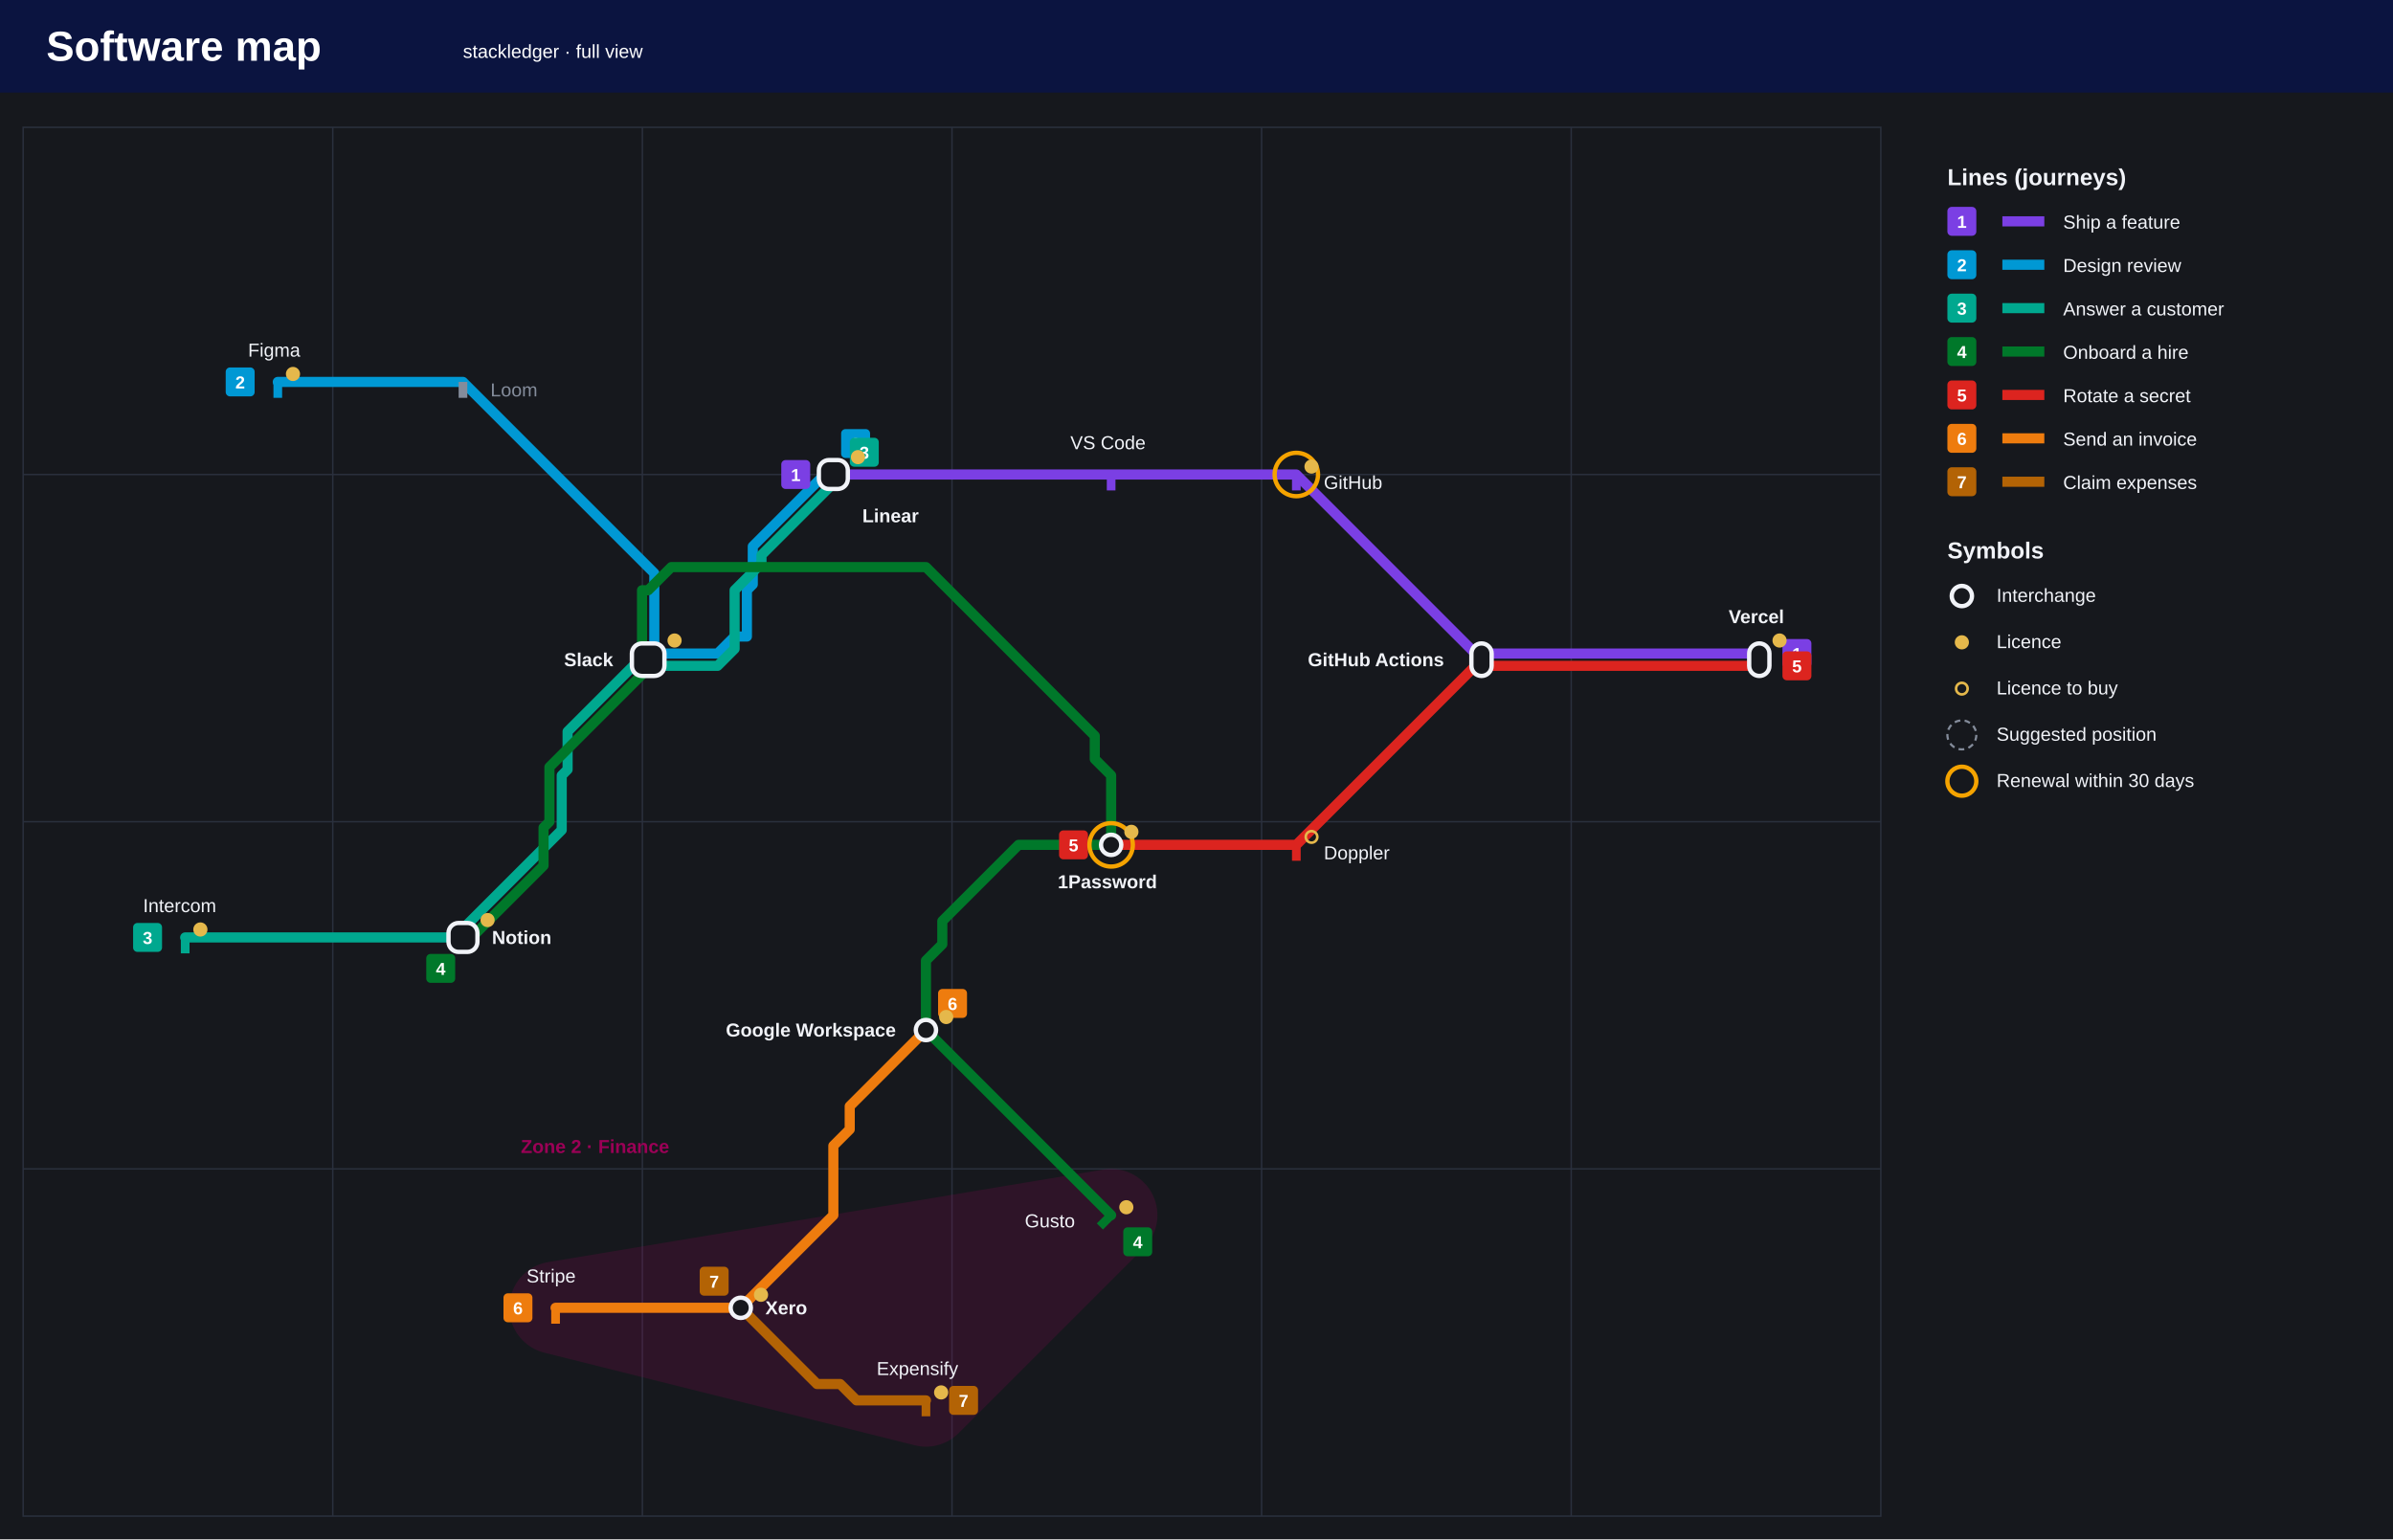
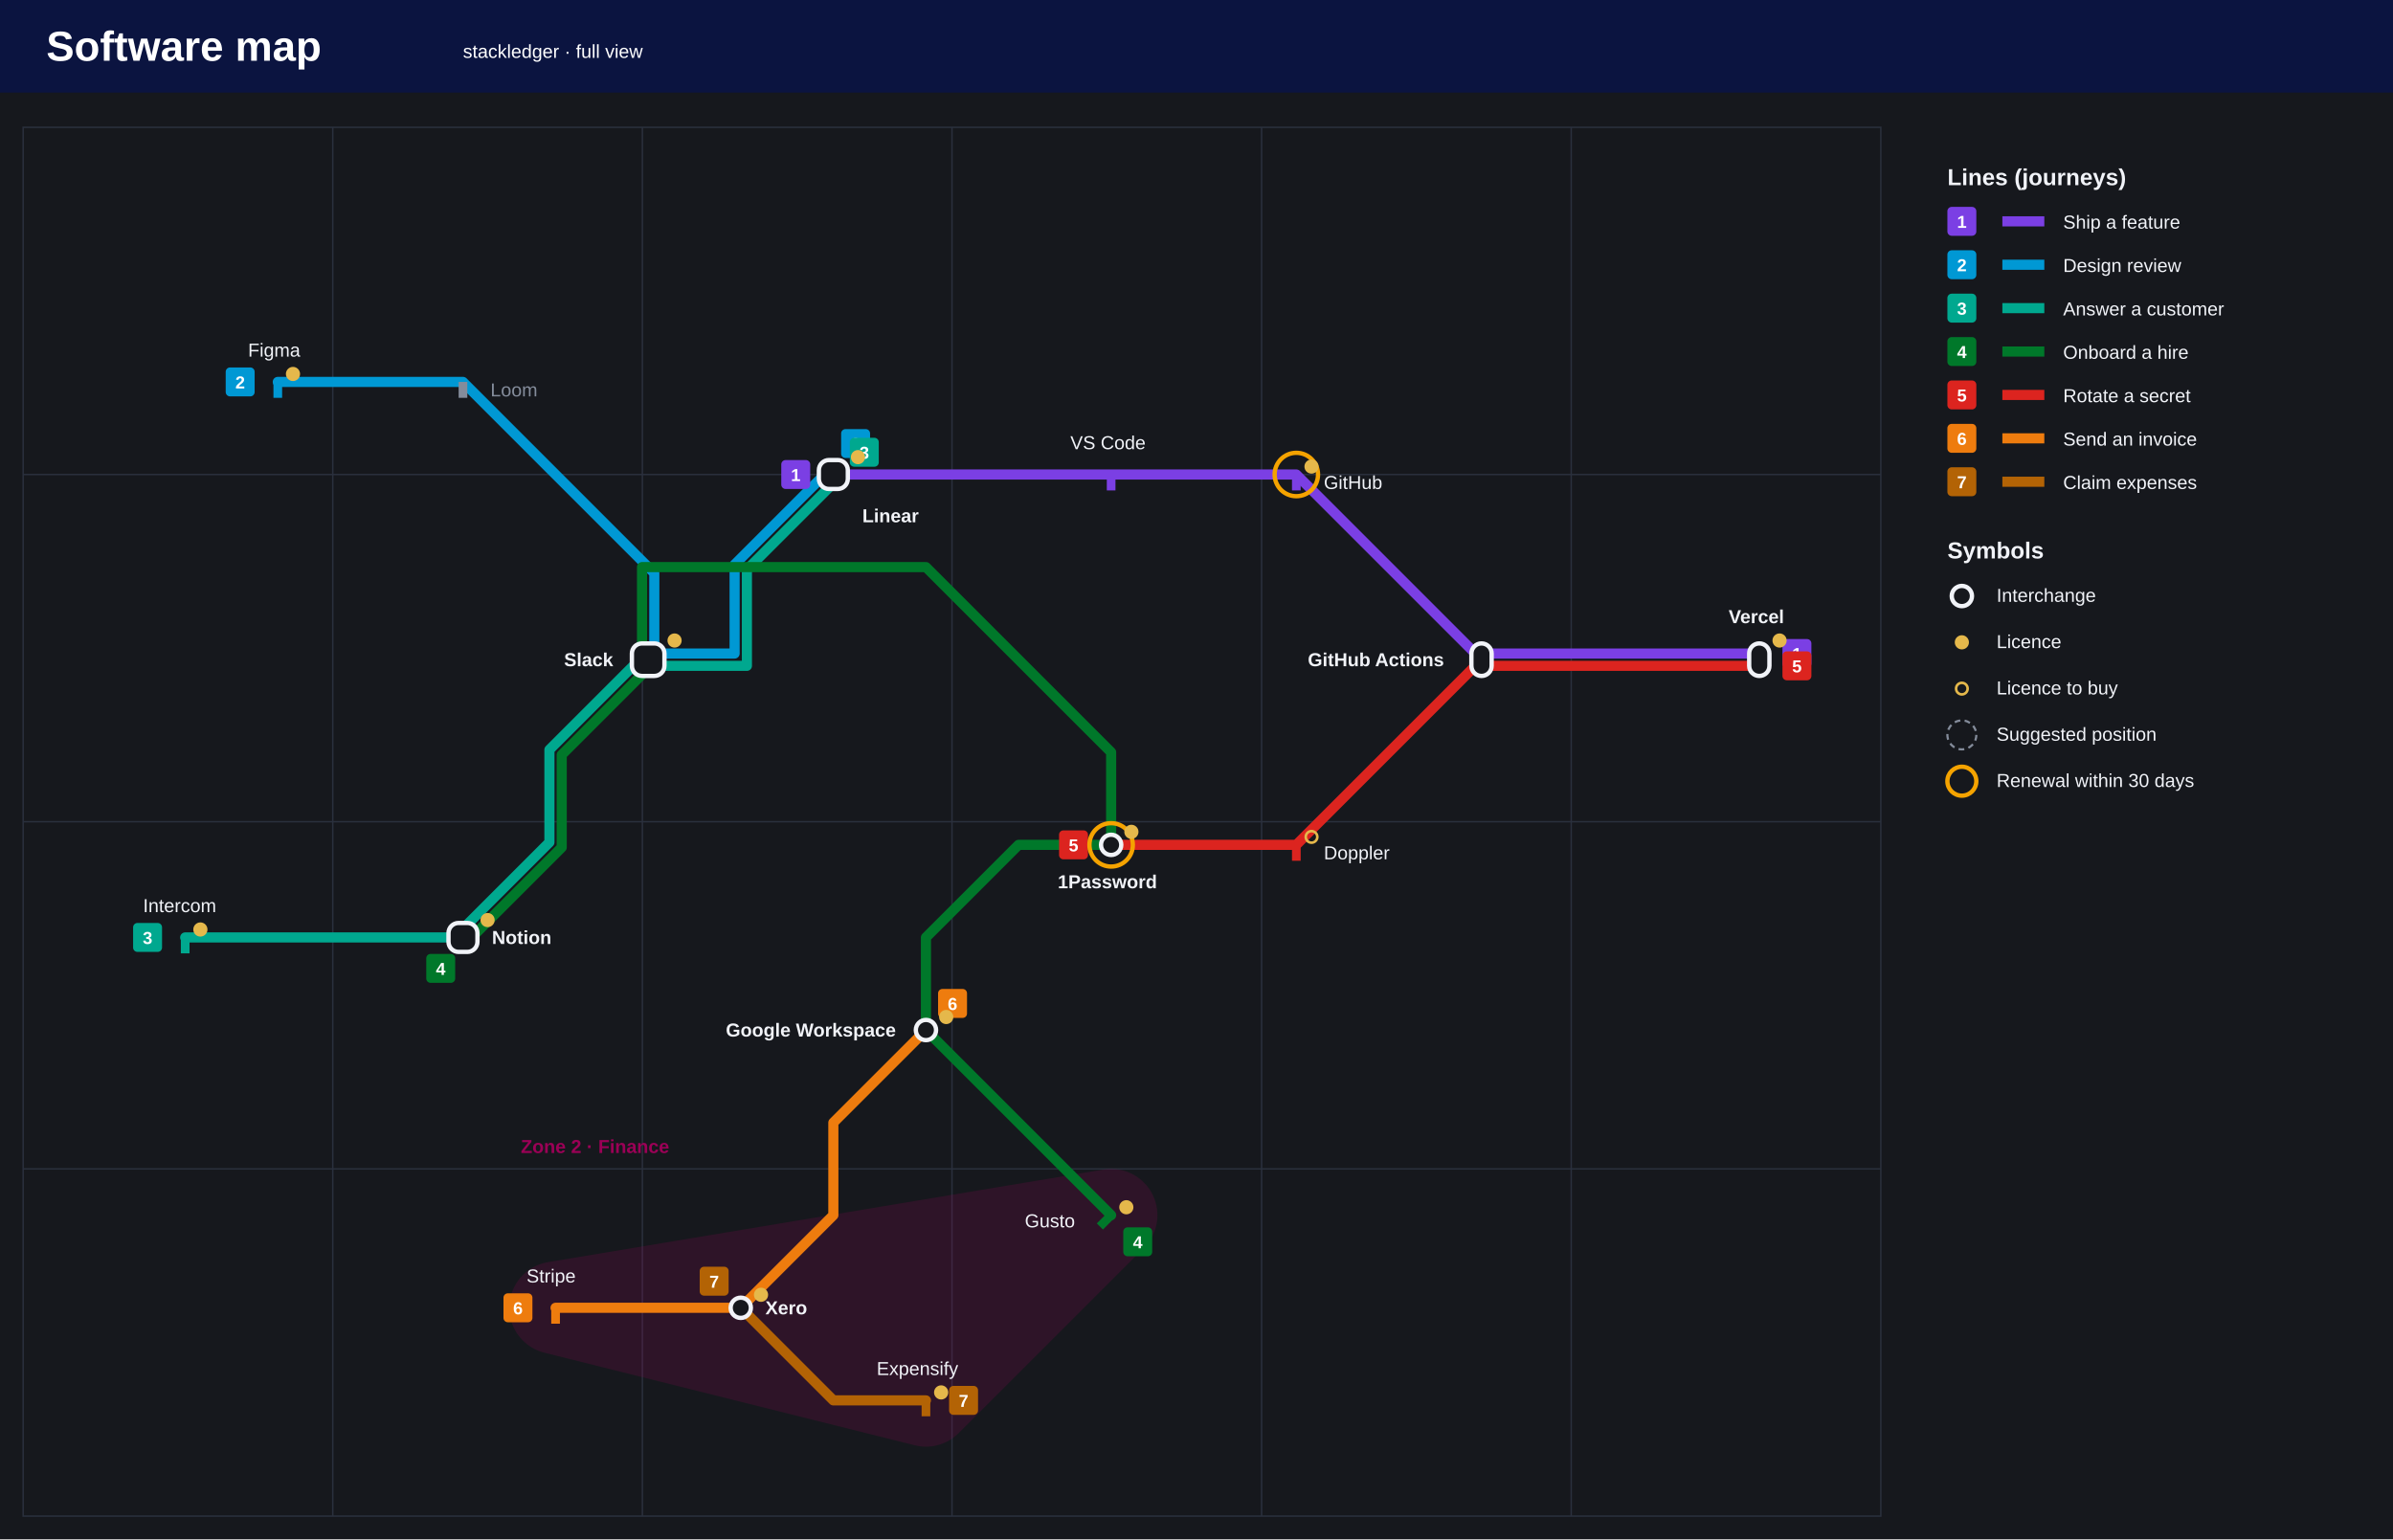
<svg xmlns="http://www.w3.org/2000/svg" role="img" viewBox="-64 -136 1654 1064" width="1654" height="1064" font-family="Avenir Next, Helvetica Neue, Arial, sans-serif">
  <g>
    <rect x="-64" y="-136" width="1654" height="1064" fill="#16181D" />
  </g>
  <g>
    <rect x="-48" y="-48" width="1284" height="960" fill="none" stroke="#2A303D" stroke-width="1" />
    <line x1="166" y1="-48" x2="166" y2="912" stroke="#2A303D" stroke-width="1" />
    <line x1="380" y1="-48" x2="380" y2="912" stroke="#2A303D" stroke-width="1" />
    <line x1="594" y1="-48" x2="594" y2="912" stroke="#2A303D" stroke-width="1" />
    <line x1="808" y1="-48" x2="808" y2="912" stroke="#2A303D" stroke-width="1" />
    <line x1="1022" y1="-48" x2="1022" y2="912" stroke="#2A303D" stroke-width="1" />
    <line x1="-48" y1="192" x2="1236" y2="192" stroke="#2A303D" stroke-width="1" />
    <line x1="-48" y1="432" x2="1236" y2="432" stroke="#2A303D" stroke-width="1" />
    <line x1="-48" y1="672" x2="1236" y2="672" stroke="#2A303D" stroke-width="1" />
  </g>
  <g>
    <g opacity="0.18">
      <polygon points="320,768 704,704 576,832" fill="#9B0056" stroke="#9B0056" stroke-width="64" stroke-linejoin="round" />
    </g>
    <text x="296" y="661" fill="#9B0056" font-size="13" font-weight="700">Zone 2 · Finance</text>
  </g>
  <g>
    <g data-ref="line:ship">
-       <path d="M512,192 L832,192 L960,320 L960,315.75 L1152,315.75" fill="none" stroke="#7B3FE4" stroke-width="7" stroke-linejoin="round" stroke-linecap="round" />
+       <path d="M512,192 L832,192 L955.75,315.75 L1152,315.75" fill="none" stroke="#7B3FE4" stroke-width="7" stroke-linejoin="round" stroke-linecap="round" />
    </g>
    <g data-ref="line:design">
-       <path d="M128,128 L256,128 L388.25,260.25 L388.25,320 L384,315.75 L432,315.75 L443.75,304 L452.25,304 L452.25,272 L456.31,267.94 L456.31,241.68 L508.99,188.99" fill="none" stroke="#0098D4" stroke-width="7" stroke-linejoin="round" stroke-linecap="round" />
+       <path d="M128,128 L256,128 L388.25,260.25 L388.25,315.75 L443.75,315.75 L443.75,254.24 L508.99,188.99" fill="none" stroke="#0098D4" stroke-width="7" stroke-linejoin="round" stroke-linecap="round" />
    </g>
    <g data-ref="line:support">
-       <path d="M64,512 L256,512 L252.99,508.99 L324.25,437.74 L324.25,400 L328.31,395.94 L328.31,369.68 L380.99,316.99 L384,320 L384,324.25 L432,324.25 L443.75,312.5 L443.75,272 L462.32,253.43 L462.32,247.69 L515.01,195.01" fill="none" stroke="#00A88F" stroke-width="7" stroke-linejoin="round" stroke-linecap="round" />
+       <path d="M64,512 L249.99,512 L315.75,446.24 L315.75,382.24 L373.74,324.25 L452.25,324.25 L452.25,257.76 L515.01,195.01" fill="none" stroke="#00A88F" stroke-width="7" stroke-linejoin="round" stroke-linecap="round" />
    </g>
    <g data-ref="line:onboard">
-       <path d="M704,704 L576,576 L576,528 L587.31,516.69 L587.31,500.69 L640,448 L704,448 L704,400 L692.69,388.69 L692.69,372.69 L576,256 L400,256 L384,272 L379.75,272 L379.75,320 L382.76,323.01 L387.01,323.01 L315.75,394.26 L315.75,432 L311.69,436.06 L311.69,462.32 L259.01,515.01" fill="none" stroke="#00782A" stroke-width="7" stroke-linejoin="round" stroke-linecap="round" />
+       <path d="M704,704 L576,576 L576,512 L640,448 L704,448 L704,384 L576,256 L379.75,256 L379.75,330.26 L324.25,385.76 L324.25,449.76 L259.01,515.01" fill="none" stroke="#00782A" stroke-width="7" stroke-linejoin="round" stroke-linecap="round" />
    </g>
    <g data-ref="line:secrets">
-       <path d="M704,448 L832,448 L960,320 L960,324.25 L1152,324.25" fill="none" stroke="#DC241F" stroke-width="7" stroke-linejoin="round" stroke-linecap="round" />
+       <path d="M704,448 L832,448 L955.75,324.25 L1152,324.25" fill="none" stroke="#DC241F" stroke-width="7" stroke-linejoin="round" stroke-linecap="round" />
    </g>
    <g data-ref="line:invoice">
-       <path d="M320,768 L448,768 L512,704 L512,656 L523.31,644.69 L523.31,628.69 L576,576" fill="none" stroke="#EE7C0E" stroke-width="7" stroke-linejoin="round" stroke-linecap="round" />
+       <path d="M320,768 L448,768 L512,704 L512,640 L576,576" fill="none" stroke="#EE7C0E" stroke-width="7" stroke-linejoin="round" stroke-linecap="round" />
    </g>
    <g data-ref="line:expenses">
-       <path d="M576,832 L528,832 L516.69,820.69 L500.69,820.69 L448,768" fill="none" stroke="#B36305" stroke-width="7" stroke-linejoin="round" stroke-linecap="round" />
+       <path d="M576,832 L512,832 L448,768" fill="none" stroke="#B36305" stroke-width="7" stroke-linejoin="round" stroke-linecap="round" />
    </g>
    <rect x="476" y="182" width="20" height="20" fill="#7B3FE4" rx="3" />
    <text x="486" y="196.5" fill="#FFFFFF" font-size="12" font-weight="700" text-anchor="middle">1</text>
    <rect x="1168" y="305.75" width="20" height="20" fill="#7B3FE4" rx="3" />
    <text x="1178" y="320.25" fill="#FFFFFF" font-size="12" font-weight="700" text-anchor="middle">1</text>
    <rect x="92" y="118" width="20" height="20" fill="#0098D4" rx="3" />
    <text x="102" y="132.5" fill="#FFFFFF" font-size="12" font-weight="700" text-anchor="middle">2</text>
    <rect x="517.38" y="160.61" width="20" height="20" fill="#0098D4" rx="3" />
    <text x="527.38" y="175.11" fill="#FFFFFF" font-size="12" font-weight="700" text-anchor="middle">2</text>
    <rect x="28" y="502" width="20" height="20" fill="#00A88F" rx="3" />
    <text x="38" y="516.5" fill="#FFFFFF" font-size="12" font-weight="700" text-anchor="middle">3</text>
    <rect x="523.39" y="166.62" width="20" height="20" fill="#00A88F" rx="3" />
    <text x="533.39" y="181.12" fill="#FFFFFF" font-size="12" font-weight="700" text-anchor="middle">3</text>
    <rect x="712.38" y="712.38" width="20" height="20" fill="#00782A" rx="3" />
    <text x="722.38" y="726.88" fill="#FFFFFF" font-size="12" font-weight="700" text-anchor="middle">4</text>
    <rect x="230.62" y="523.39" width="20" height="20" fill="#00782A" rx="3" />
    <text x="240.62" y="537.89" fill="#FFFFFF" font-size="12" font-weight="700" text-anchor="middle">4</text>
    <rect x="668" y="438" width="20" height="20" fill="#DC241F" rx="3" />
    <text x="678" y="452.5" fill="#FFFFFF" font-size="12" font-weight="700" text-anchor="middle">5</text>
    <rect x="1168" y="314.25" width="20" height="20" fill="#DC241F" rx="3" />
    <text x="1178" y="328.75" fill="#FFFFFF" font-size="12" font-weight="700" text-anchor="middle">5</text>
    <rect x="284" y="758" width="20" height="20" fill="#EE7C0E" rx="3" />
    <text x="294" y="772.5" fill="#FFFFFF" font-size="12" font-weight="700" text-anchor="middle">6</text>
    <rect x="584.38" y="547.62" width="20" height="20" fill="#EE7C0E" rx="3" />
    <text x="594.38" y="562.12" fill="#FFFFFF" font-size="12" font-weight="700" text-anchor="middle">6</text>
    <rect x="592" y="822" width="20" height="20" fill="#B36305" rx="3" />
    <text x="602" y="836.5" fill="#FFFFFF" font-size="12" font-weight="700" text-anchor="middle">7</text>
    <rect x="419.62" y="739.62" width="20" height="20" fill="#B36305" rx="3" />
    <text x="429.62" y="754.12" fill="#FFFFFF" font-size="12" font-weight="700" text-anchor="middle">7</text>
  </g>
  <g>
    <g data-ref="component:actions">
      <rect x="953" y="308.75" width="14" height="22.5" fill="#16181D" stroke="#F1F3F8" stroke-width="3" rx="7" />
    </g>
    <g data-ref="component:doppler">
      <line x1="832" y1="448" x2="832" y2="459" stroke="#DC241F" stroke-width="6" stroke-linecap="butt" />
      <circle cx="842.5" cy="442.5" r="4" fill="none" stroke="#E5B84B" stroke-width="1.8" />
    </g>
    <g data-ref="component:expensify">
      <line x1="576" y1="832" x2="576" y2="843" stroke="#B36305" stroke-width="6" stroke-linecap="butt" />
      <circle cx="586.5" cy="826.5" r="4" fill="#E5B84B" stroke="#E5B84B" stroke-width="1.8" />
    </g>
    <g data-ref="component:figma">
      <line x1="128" y1="128" x2="128" y2="139" stroke="#0098D4" stroke-width="6" stroke-linecap="butt" />
      <circle cx="138.5" cy="122.5" r="4" fill="#E5B84B" stroke="#E5B84B" stroke-width="1.8" />
    </g>
    <g data-ref="component:github">
      <circle cx="832" cy="192" r="15" fill="none" stroke="#F5A300" stroke-width="3" />
      <line x1="832" y1="192" x2="832" y2="203" stroke="#7B3FE4" stroke-width="6" stroke-linecap="butt" />
      <circle cx="842.5" cy="186.5" r="4" fill="#E5B84B" stroke="#E5B84B" stroke-width="1.8" />
    </g>
    <g data-ref="component:google">
      <rect x="569" y="569" width="14" height="14" fill="#16181D" stroke="#F1F3F8" stroke-width="3" rx="7" />
      <circle cx="590" cy="567" r="4" fill="#E5B84B" stroke="#E5B84B" stroke-width="1.8" />
    </g>
    <g data-ref="component:gusto">
      <line x1="704" y1="704" x2="696.22" y2="711.78" stroke="#00782A" stroke-width="6" stroke-linecap="butt" />
      <circle cx="714.5" cy="698.5" r="4" fill="#E5B84B" stroke="#E5B84B" stroke-width="1.8" />
    </g>
    <g data-ref="component:intercom">
      <line x1="64" y1="512" x2="64" y2="523" stroke="#00A88F" stroke-width="6" stroke-linecap="butt" />
      <circle cx="74.5" cy="506.5" r="4" fill="#E5B84B" stroke="#E5B84B" stroke-width="1.8" />
    </g>
    <g data-ref="component:linear">
      <rect x="501.99" y="181.99" width="20.01" height="20.01" fill="#16181D" stroke="#F1F3F8" stroke-width="3" rx="7" />
      <circle cx="529.01" cy="179.99" r="4" fill="#E5B84B" stroke="#E5B84B" stroke-width="1.8" />
    </g>
    <g data-ref="component:loom">
      <line x1="256" y1="128" x2="256" y2="139" stroke="#848C9B" stroke-width="6" stroke-linecap="butt" />
    </g>
    <g data-ref="component:notion">
      <rect x="245.99" y="501.99" width="20.01" height="20.01" fill="#16181D" stroke="#F1F3F8" stroke-width="3" rx="7" />
      <circle cx="273.01" cy="499.99" r="4" fill="#E5B84B" stroke="#E5B84B" stroke-width="1.8" />
    </g>
    <g data-ref="component:onepass">
      <circle cx="704" cy="448" r="15" fill="none" stroke="#F5A300" stroke-width="3" />
      <rect x="697" y="441" width="14" height="14" fill="#16181D" stroke="#F1F3F8" stroke-width="3" rx="7" />
      <circle cx="718" cy="439" r="4" fill="#E5B84B" stroke="#E5B84B" stroke-width="1.8" />
    </g>
    <g data-ref="component:slack">
      <rect x="372.75" y="308.75" width="22.5" height="22.5" fill="#16181D" stroke="#F1F3F8" stroke-width="3" rx="7" />
      <circle cx="402.25" cy="306.75" r="4" fill="#E5B84B" stroke="#E5B84B" stroke-width="1.8" />
    </g>
    <g data-ref="component:stripe">
      <line x1="320" y1="768" x2="320" y2="779" stroke="#EE7C0E" stroke-width="6" stroke-linecap="butt" />
    </g>
    <g data-ref="component:vercel">
      <rect x="1145" y="308.75" width="14" height="22.5" fill="#16181D" stroke="#F1F3F8" stroke-width="3" rx="7" />
      <circle cx="1166" cy="306.75" r="4" fill="#E5B84B" stroke="#E5B84B" stroke-width="1.8" />
    </g>
    <g data-ref="component:vscode">
      <line x1="704" y1="192" x2="704" y2="203" stroke="#7B3FE4" stroke-width="6" stroke-linecap="butt" />
    </g>
    <g data-ref="component:xero">
      <rect x="441" y="761" width="14" height="14" fill="#16181D" stroke="#F1F3F8" stroke-width="3" rx="7" />
      <circle cx="462" cy="759" r="4" fill="#E5B84B" stroke="#E5B84B" stroke-width="1.8" />
    </g>
  </g>
  <g>
    <text x="532.01" y="225.01" fill="#F1F3F8" font-size="13" font-weight="700">Linear</text>
    <text x="325.85" y="324.5" fill="#F1F3F8" font-size="13" font-weight="700">Slack</text>
    <text x="839.95" y="324.5" fill="#F1F3F8" font-size="13" font-weight="700">GitHub Actions</text>
    <text x="437.7" y="580.5" fill="#F1F3F8" font-size="13" font-weight="700">Google Workspace</text>
    <text x="276.01" y="516.5" fill="#F1F3F8" font-size="13" font-weight="700">Notion</text>
    <text x="667.1" y="478" fill="#F1F3F8" font-size="13" font-weight="700">1Password</text>
    <text x="1130.8" y="294.75" fill="#F1F3F8" font-size="13" font-weight="700">Vercel</text>
    <text x="465" y="772.5" fill="#F1F3F8" font-size="13" font-weight="700">Xero</text>
    <text x="851" y="458" fill="#F1F3F8" font-size="13" font-weight="500">Doppler</text>
    <text x="541.95" y="814.5" fill="#F1F3F8" font-size="13" font-weight="500">Expensify</text>
    <text x="107.45" y="110.5" fill="#F1F3F8" font-size="13" font-weight="500">Figma</text>
    <text x="851" y="202" fill="#F1F3F8" font-size="13" font-weight="500">GitHub</text>
    <text x="644.32" y="712.39" fill="#F1F3F8" font-size="13" font-weight="500">Gusto</text>
    <text x="34.9" y="494.5" fill="#F1F3F8" font-size="13" font-weight="500">Intercom</text>
    <text x="275" y="138" fill="#848C9B" font-size="13" font-weight="500">Loom</text>
    <text x="299.95" y="750.5" fill="#F1F3F8" font-size="13" font-weight="500">Stripe</text>
    <text x="675.8" y="174.5" fill="#F1F3F8" font-size="13" font-weight="500">VS Code</text>
  </g>
  <g>
    <rect x="-64" y="-136" width="1654" height="64" fill="#0B1440" />
    <text x="-32" y="-94" fill="#FFFFFF" font-size="29" font-weight="700">Software map</text>
    <text x="256" y="-96" fill="#FFFFFF" font-size="13">stackledger · full view</text>
  </g>
  <g>
    <rect x="1264" y="-36" width="310" height="480" fill="#16181D" rx="8" />
    <text x="1282" y="-8" fill="#F1F3F8" font-size="16" font-weight="700">Lines (journeys)</text>
    <rect x="1282" y="7" width="20" height="20" fill="#7B3FE4" rx="3" />
    <text x="1292" y="21.5" fill="#FFFFFF" font-size="12" font-weight="700" text-anchor="middle">1</text>
    <line x1="1320" y1="17" x2="1349" y2="17" stroke="#7B3FE4" stroke-width="7" />
    <text x="1362" y="22" fill="#F1F3F8" font-size="13">Ship a feature</text>
    <rect x="1282" y="37" width="20" height="20" fill="#0098D4" rx="3" />
    <text x="1292" y="51.5" fill="#FFFFFF" font-size="12" font-weight="700" text-anchor="middle">2</text>
    <line x1="1320" y1="47" x2="1349" y2="47" stroke="#0098D4" stroke-width="7" />
    <text x="1362" y="52" fill="#F1F3F8" font-size="13">Design review</text>
    <rect x="1282" y="67" width="20" height="20" fill="#00A88F" rx="3" />
    <text x="1292" y="81.5" fill="#FFFFFF" font-size="12" font-weight="700" text-anchor="middle">3</text>
    <line x1="1320" y1="77" x2="1349" y2="77" stroke="#00A88F" stroke-width="7" />
    <text x="1362" y="82" fill="#F1F3F8" font-size="13">Answer a customer</text>
    <rect x="1282" y="97" width="20" height="20" fill="#00782A" rx="3" />
    <text x="1292" y="111.5" fill="#FFFFFF" font-size="12" font-weight="700" text-anchor="middle">4</text>
    <line x1="1320" y1="107" x2="1349" y2="107" stroke="#00782A" stroke-width="7" />
    <text x="1362" y="112" fill="#F1F3F8" font-size="13">Onboard a hire</text>
    <rect x="1282" y="127" width="20" height="20" fill="#DC241F" rx="3" />
    <text x="1292" y="141.5" fill="#FFFFFF" font-size="12" font-weight="700" text-anchor="middle">5</text>
    <line x1="1320" y1="137" x2="1349" y2="137" stroke="#DC241F" stroke-width="7" />
    <text x="1362" y="142" fill="#F1F3F8" font-size="13">Rotate a secret</text>
    <rect x="1282" y="157" width="20" height="20" fill="#EE7C0E" rx="3" />
    <text x="1292" y="171.5" fill="#FFFFFF" font-size="12" font-weight="700" text-anchor="middle">6</text>
    <line x1="1320" y1="167" x2="1349" y2="167" stroke="#EE7C0E" stroke-width="7" />
    <text x="1362" y="172" fill="#F1F3F8" font-size="13">Send an invoice</text>
    <rect x="1282" y="187" width="20" height="20" fill="#B36305" rx="3" />
    <text x="1292" y="201.5" fill="#FFFFFF" font-size="12" font-weight="700" text-anchor="middle">7</text>
    <line x1="1320" y1="197" x2="1349" y2="197" stroke="#B36305" stroke-width="7" />
    <text x="1362" y="202" fill="#F1F3F8" font-size="13">Claim expenses</text>
    <text x="1282" y="250" fill="#F1F3F8" font-size="16" font-weight="700">Symbols</text>
    <circle cx="1292" cy="276" r="7" fill="#16181D" stroke="#F1F3F8" stroke-width="3" />
    <text x="1316" y="280" fill="#F1F3F8" font-size="13">Interchange</text>
    <circle cx="1292" cy="308" r="4" fill="#E5B84B" stroke="#E5B84B" stroke-width="1.8" />
    <text x="1316" y="312" fill="#F1F3F8" font-size="13">Licence</text>
    <circle cx="1292" cy="340" r="4" fill="none" stroke="#E5B84B" stroke-width="1.8" />
    <text x="1316" y="344" fill="#F1F3F8" font-size="13">Licence to buy</text>
    <circle cx="1292" cy="372" r="10" fill="none" stroke="#848C9B" stroke-width="1.5" stroke-dasharray="4 3" />
    <text x="1316" y="376" fill="#F1F3F8" font-size="13">Suggested position</text>
    <circle cx="1292" cy="404" r="10" fill="none" stroke="#F5A300" stroke-width="3" />
    <text x="1316" y="408" fill="#F1F3F8" font-size="13">Renewal within 30 days</text>
  </g>
</svg>
